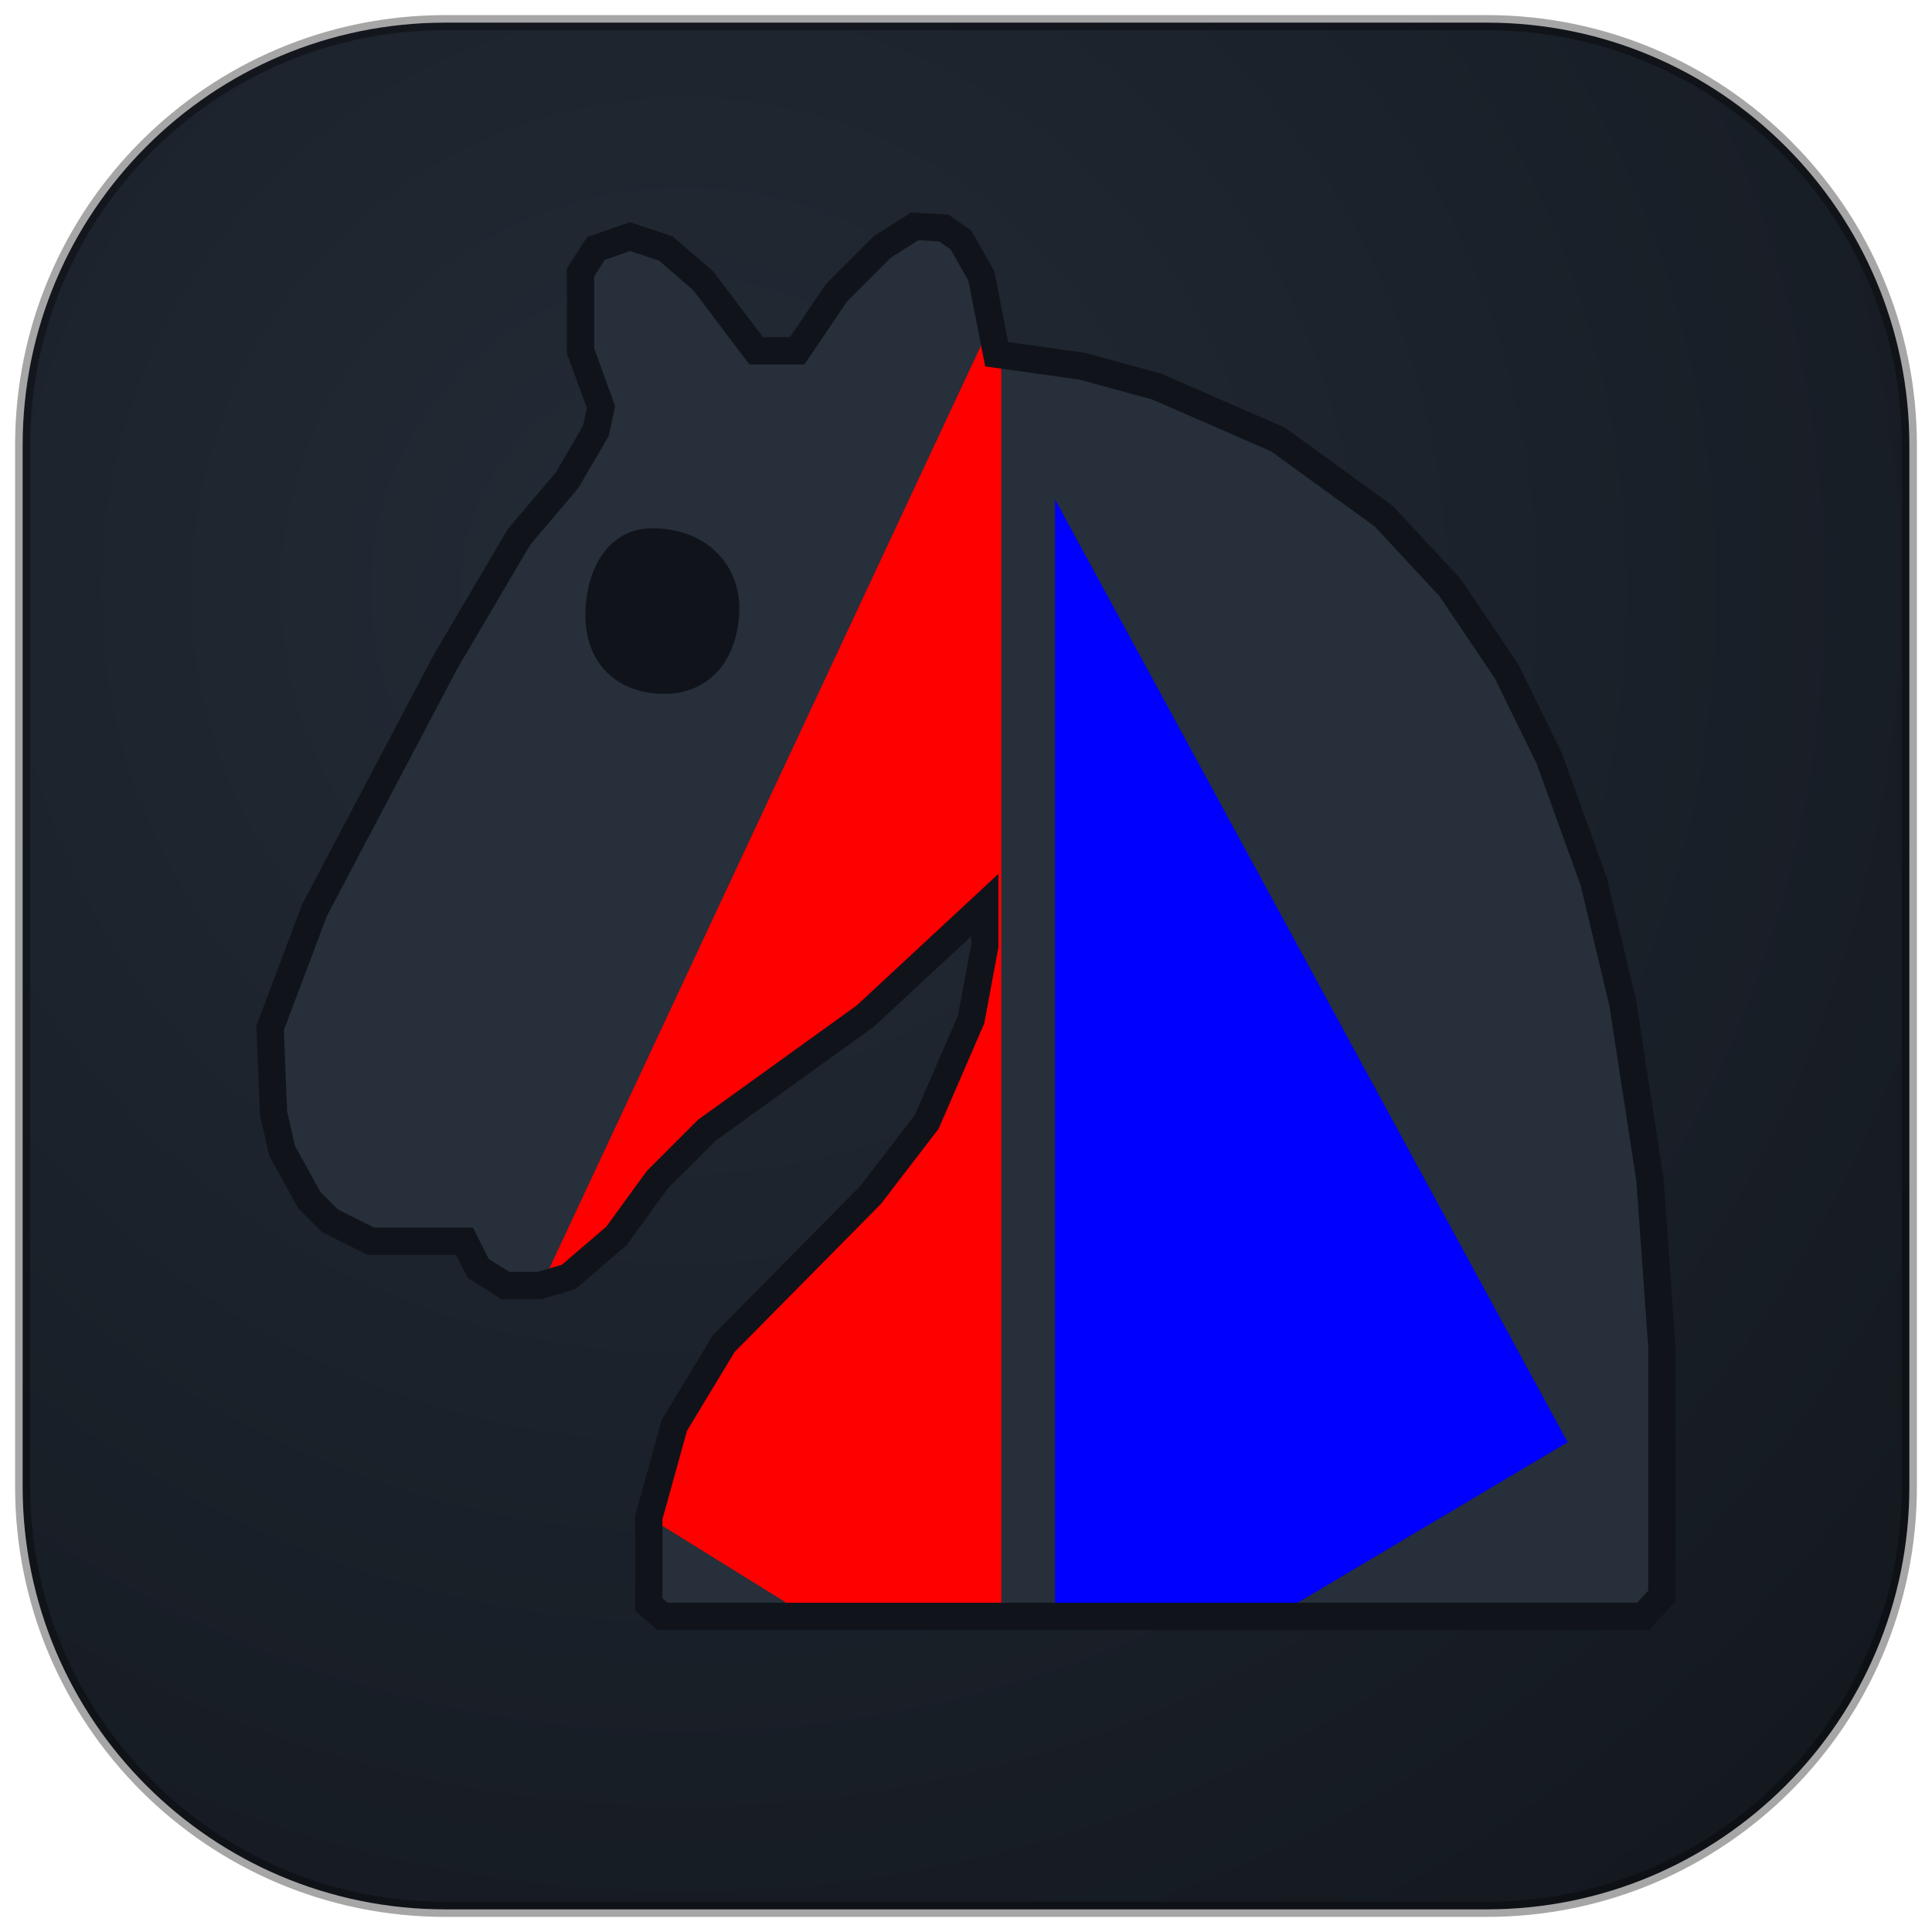
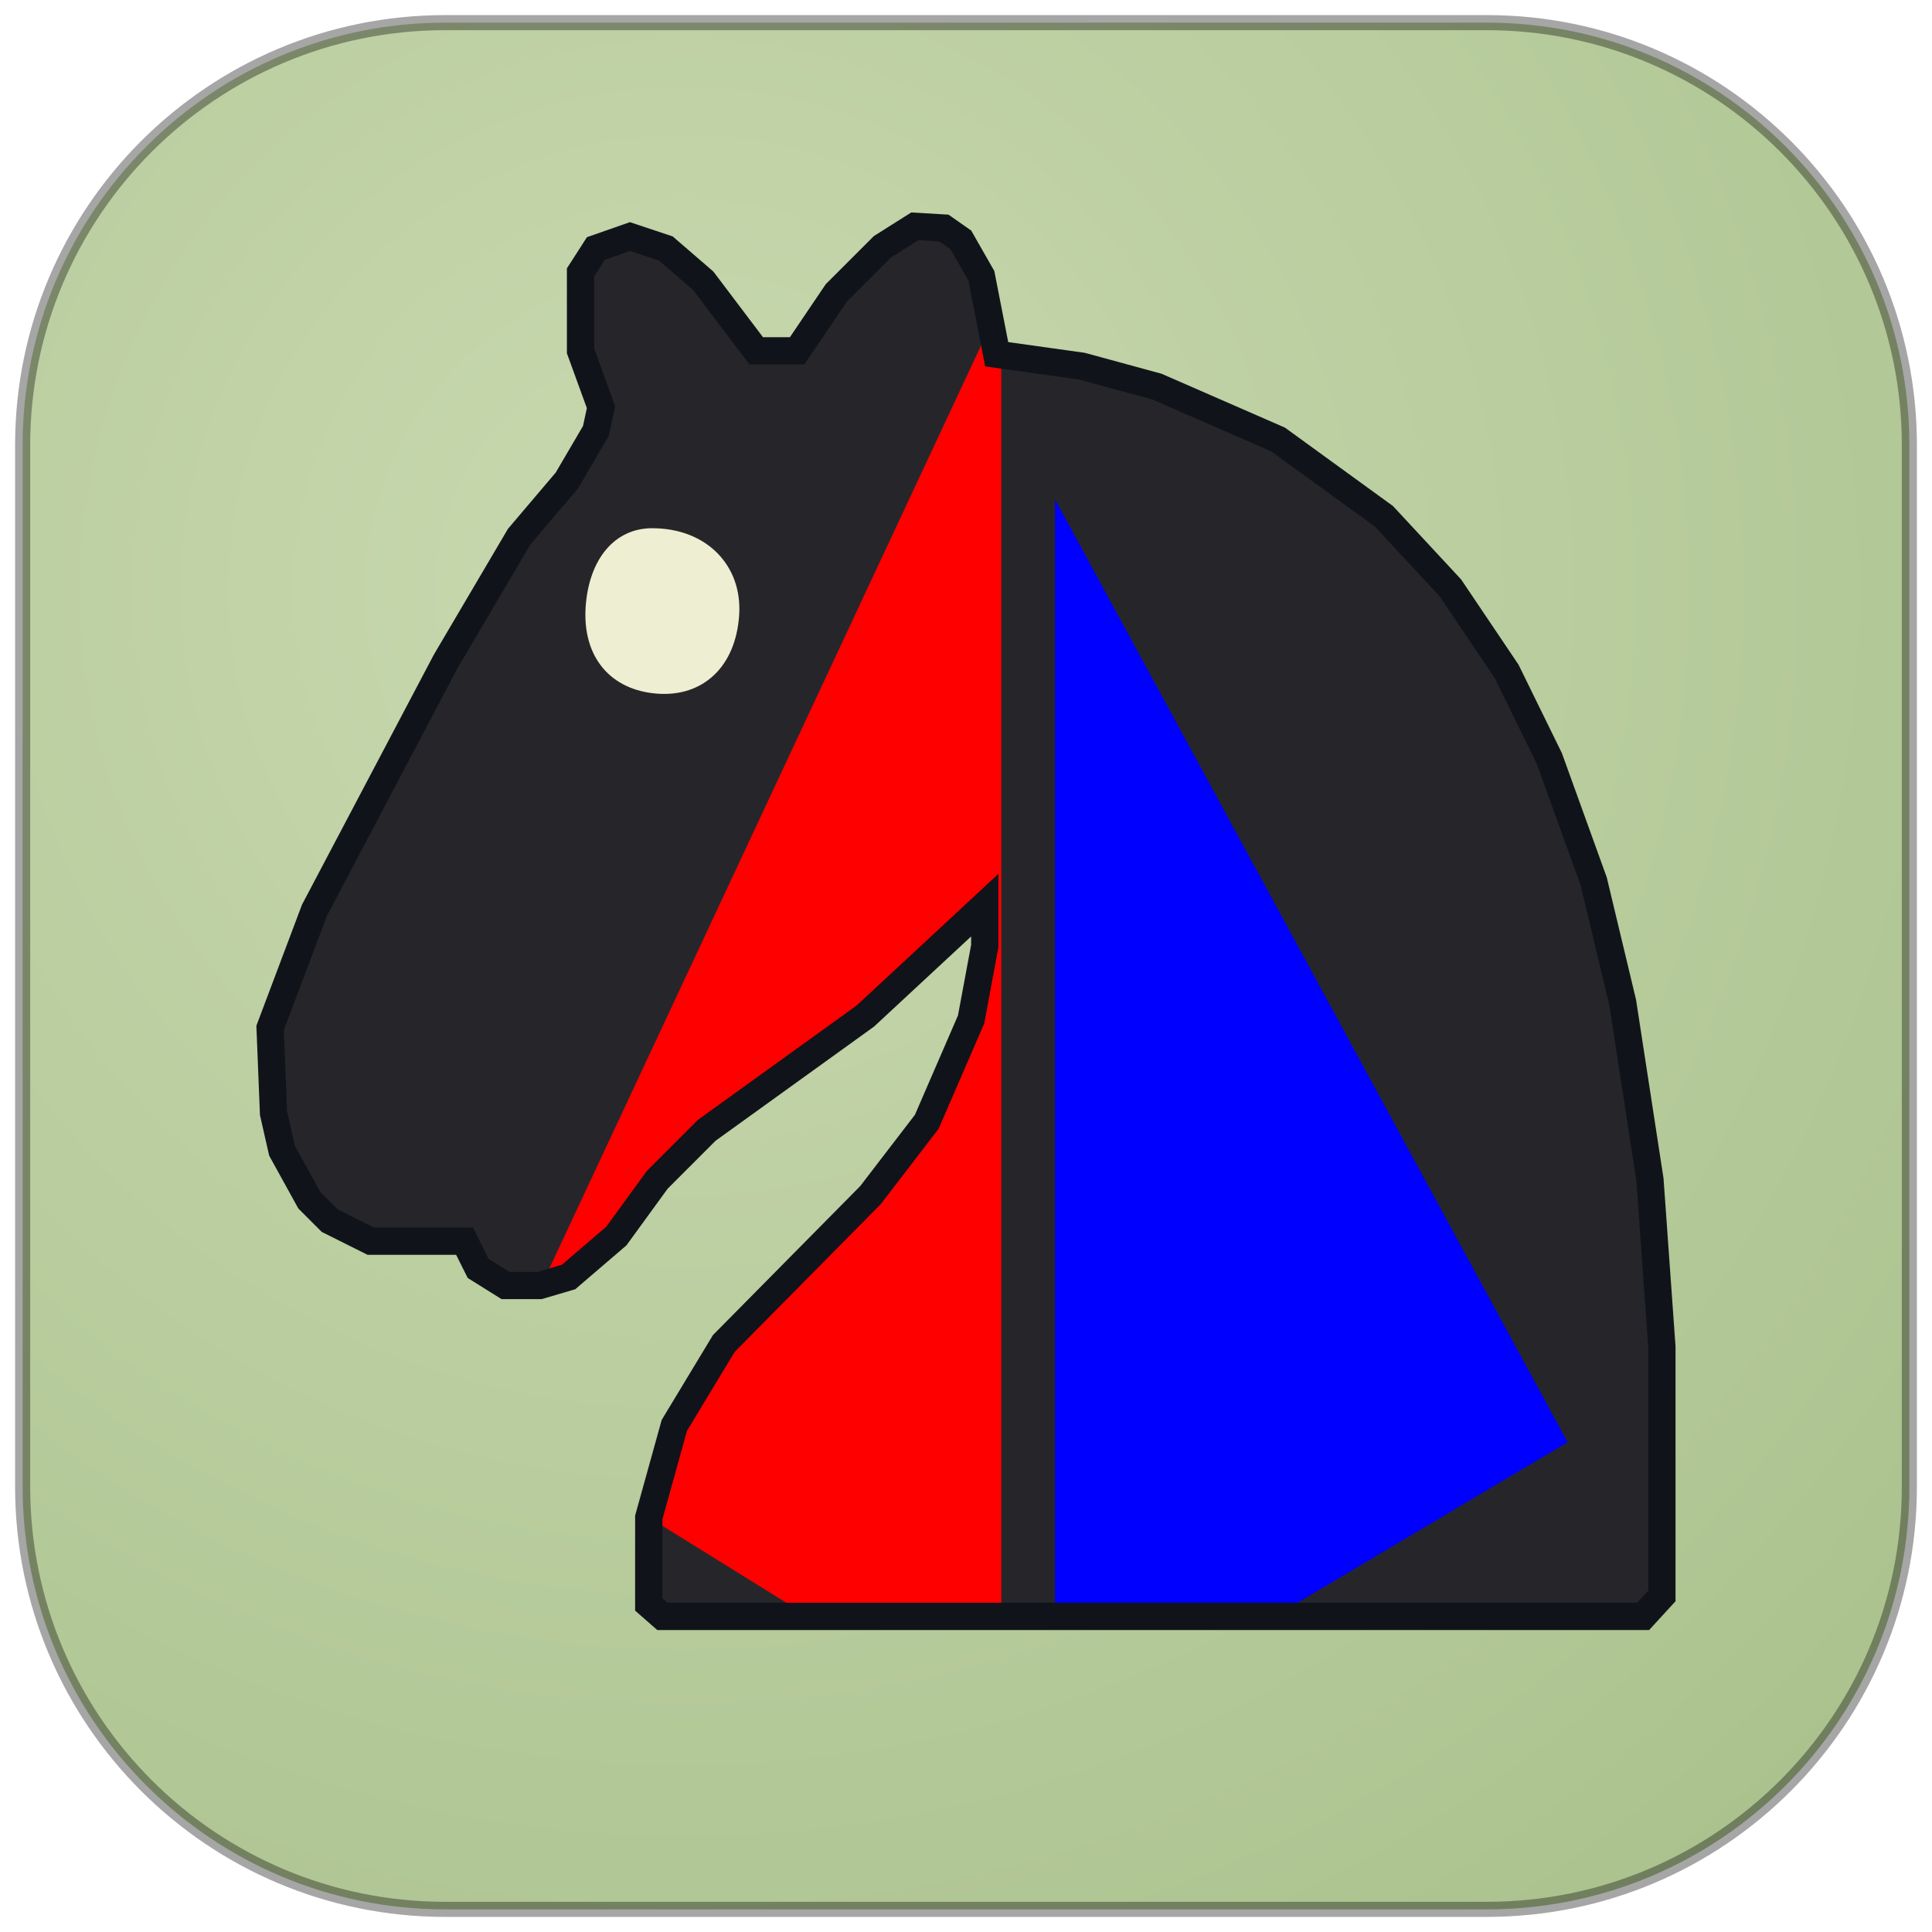
<svg xmlns="http://www.w3.org/2000/svg" width="512" height="512" viewBox="0 0 512 512">
  <defs>
    <clipPath id="iconClip">
      <rect x="6" y="6" width="500" height="500" rx="112" />
    </clipPath>
    <clipPath id="knightClip">
      <path transform="translate(30 8) scale(4.52)" d="M28.3 12.8 L27.4 14.2 L27.4 18.8 L28.6 22.1 L28.3 23.5 L26.6 26.4 L23.8 29.7 L19.5 37.0 L11.8 51.6 L9.2 58.5 L9.4 63.5 L9.9 65.7 L11.5 68.6 L12.7 69.8 L15.1 71.0 L20.6 71.0 L21.4 72.6 L23.0 73.6 L25.0 73.6 L26.7 73.1 L29.5 70.7 L31.9 67.4 L34.8 64.5 L44.1 57.8 L51.1 51.3 L51.1 53.7 L50.3 58.0 L47.7 64.0 L44.4 68.3 L35.8 77.0 L32.9 81.8 L31.4 87.2 L31.4 92.3 L32.2 93.0 L89.7 93.0 L90.8 91.8 L90.8 77.2 L90.1 67.4 L88.5 57.0 L86.8 49.9 L84.2 42.7 L81.7 37.6 L78.4 32.7 L74.5 28.5 L68.3 24.0 L61.2 20.9 L56.8 19.7 L51.8 19.0 L50.9 14.4 L49.7 12.3 L48.7 11.6 L47.0 11.5 L45.1 12.7 L42.4 15.4 L40.1 18.8 L37.7 18.8 L34.6 14.7 L32.4 12.8 L30.3 12.1 Z" />
    </clipPath>
-     <radialGradient id="bgDark" cx="0.35" cy="0.3" r="1.1">
-       <stop offset="0" stop-color="#232b36" />
-       <stop offset="1" stop-color="#10141a" />
+     <radialGradient id="bgGreen" cx="0.35" cy="0.3" r="1.1">
+       <stop offset="0" stop-color="#C9D9B0" />
+       <stop offset="1" stop-color="#A3BC85" />
    </radialGradient>
  </defs>
-   <rect x="6" y="6" width="500" height="500" rx="112" fill="url(#bgDark)" />
+   <rect x="6" y="6" width="500" height="500" rx="112" fill="url(#bgGreen)" />
  <g clip-path="url(#iconClip)">
    <g transform="translate(30 8) scale(4.52)">
-       <path d="M28.3 12.8 L27.4 14.2 L27.4 18.8 L28.6 22.1 L28.3 23.5 L26.6 26.4 L23.8 29.7 L19.5 37.0 L11.8 51.6 L9.2 58.5 L9.4 63.5 L9.9 65.7 L11.5 68.6 L12.7 69.8 L15.1 71.0 L20.6 71.0 L21.4 72.6 L23.0 73.6 L25.0 73.6 L26.7 73.1 L29.5 70.7 L31.9 67.4 L34.8 64.5 L44.1 57.8 L51.1 51.3 L51.1 53.7 L50.3 58.0 L47.7 64.0 L44.4 68.3 L35.8 77.0 L32.9 81.8 L31.4 87.2 L31.4 92.3 L32.2 93.0 L89.7 93.0 L90.8 91.8 L90.8 77.2 L90.1 67.4 L88.5 57.0 L86.8 49.9 L84.2 42.7 L81.7 37.6 L78.4 32.7 L74.5 28.5 L68.3 24.0 L61.2 20.9 L56.8 19.7 L51.8 19.0 L50.9 14.4 L49.7 12.3 L48.7 11.6 L47.0 11.5 L45.1 12.7 L42.4 15.4 L40.1 18.8 L37.7 18.8 L34.6 14.7 L32.4 12.8 L30.3 12.1 Z" fill="#EEEED2" />
+       <path d="M28.3 12.8 L27.4 14.2 L27.4 18.8 L28.6 22.1 L28.3 23.5 L26.6 26.4 L23.8 29.7 L19.5 37.0 L11.8 51.6 L9.2 58.5 L9.4 63.5 L9.9 65.7 L11.5 68.6 L12.7 69.8 L15.1 71.0 L20.6 71.0 L21.4 72.6 L23.0 73.6 L25.0 73.6 L26.7 73.1 L29.5 70.7 L31.9 67.4 L34.8 64.5 L44.1 57.8 L51.1 51.3 L51.1 53.7 L50.3 58.0 L47.7 64.0 L44.4 68.3 L35.8 77.0 L32.9 81.8 L31.4 87.2 L31.4 92.3 L32.2 93.0 L89.7 93.0 L90.8 91.8 L90.8 77.2 L90.1 67.4 L88.5 57.0 L86.8 49.9 L84.2 42.7 L81.7 37.6 L78.4 32.7 L74.5 28.5 L68.3 24.0 L61.2 20.9 L56.8 19.7 L51.8 19.0 L50.9 14.4 L49.7 12.3 L48.7 11.6 L47.0 11.5 L45.1 12.7 L42.4 15.4 L40.1 18.8 L37.7 18.8 L34.6 14.7 L32.4 12.8 L30.3 12.1 Z" fill="#26262A" />
    </g>
    <g clip-path="url(#knightClip)">
-       <rect x="0" y="0" width="512" height="512" fill="#262f3a" />
      <g transform="translate(272 272) scale(0.95) translate(-247 -252)">
        <polygon points="240,50 95,360 240,450" fill="#FF0000" />
        <polygon points="255,105 398,368 255,453" fill="#0000FF" />
      </g>
    </g>
    <g transform="translate(30 8) scale(4.52)">
      <path d="M28.3 12.8 L27.4 14.2 L27.4 18.8 L28.6 22.1 L28.3 23.5 L26.6 26.4 L23.8 29.7 L19.5 37.0 L11.8 51.6 L9.2 58.5 L9.4 63.5 L9.9 65.7 L11.5 68.6 L12.7 69.8 L15.1 71.0 L20.6 71.0 L21.4 72.6 L23.0 73.6 L25.0 73.6 L26.7 73.1 L29.5 70.7 L31.9 67.4 L34.8 64.5 L44.1 57.8 L51.1 51.3 L51.1 53.7 L50.3 58.0 L47.7 64.0 L44.4 68.3 L35.8 77.0 L32.9 81.8 L31.4 87.2 L31.4 92.3 L32.2 93.0 L89.7 93.0 L90.8 91.8 L90.8 77.2 L90.1 67.4 L88.5 57.0 L86.8 49.9 L84.2 42.7 L81.7 37.6 L78.4 32.7 L74.5 28.5 L68.3 24.0 L61.2 20.9 L56.8 19.7 L51.8 19.0 L50.9 14.4 L49.7 12.3 L48.7 11.6 L47.0 11.5 L45.1 12.7 L42.4 15.4 L40.1 18.8 L37.7 18.8 L34.6 14.7 L32.4 12.8 L30.3 12.1 Z" fill="none" stroke="#10141a" stroke-width="1.6" />
-       <path d="M31.6 29.2 C34.8 29.2 36.9 31.4 36.7 34.3 C36.5 37.3 34.6 39.1 31.9 38.9 C29.2 38.7 27.5 36.8 27.7 33.8 C27.9 31 29.4 29.2 31.6 29.2 Z" fill="#10141a" />
+       <path d="M31.6 29.2 C34.8 29.2 36.9 31.4 36.7 34.3 C36.5 37.3 34.6 39.1 31.9 38.9 C29.2 38.7 27.5 36.8 27.7 33.8 C27.9 31 29.4 29.2 31.6 29.2 Z" fill="#EEEED2" />
    </g>
  </g>
  <rect x="6" y="6" width="500" height="500" rx="112" fill="none" stroke="#000000" stroke-opacity="0.35" stroke-width="4" />
</svg>
